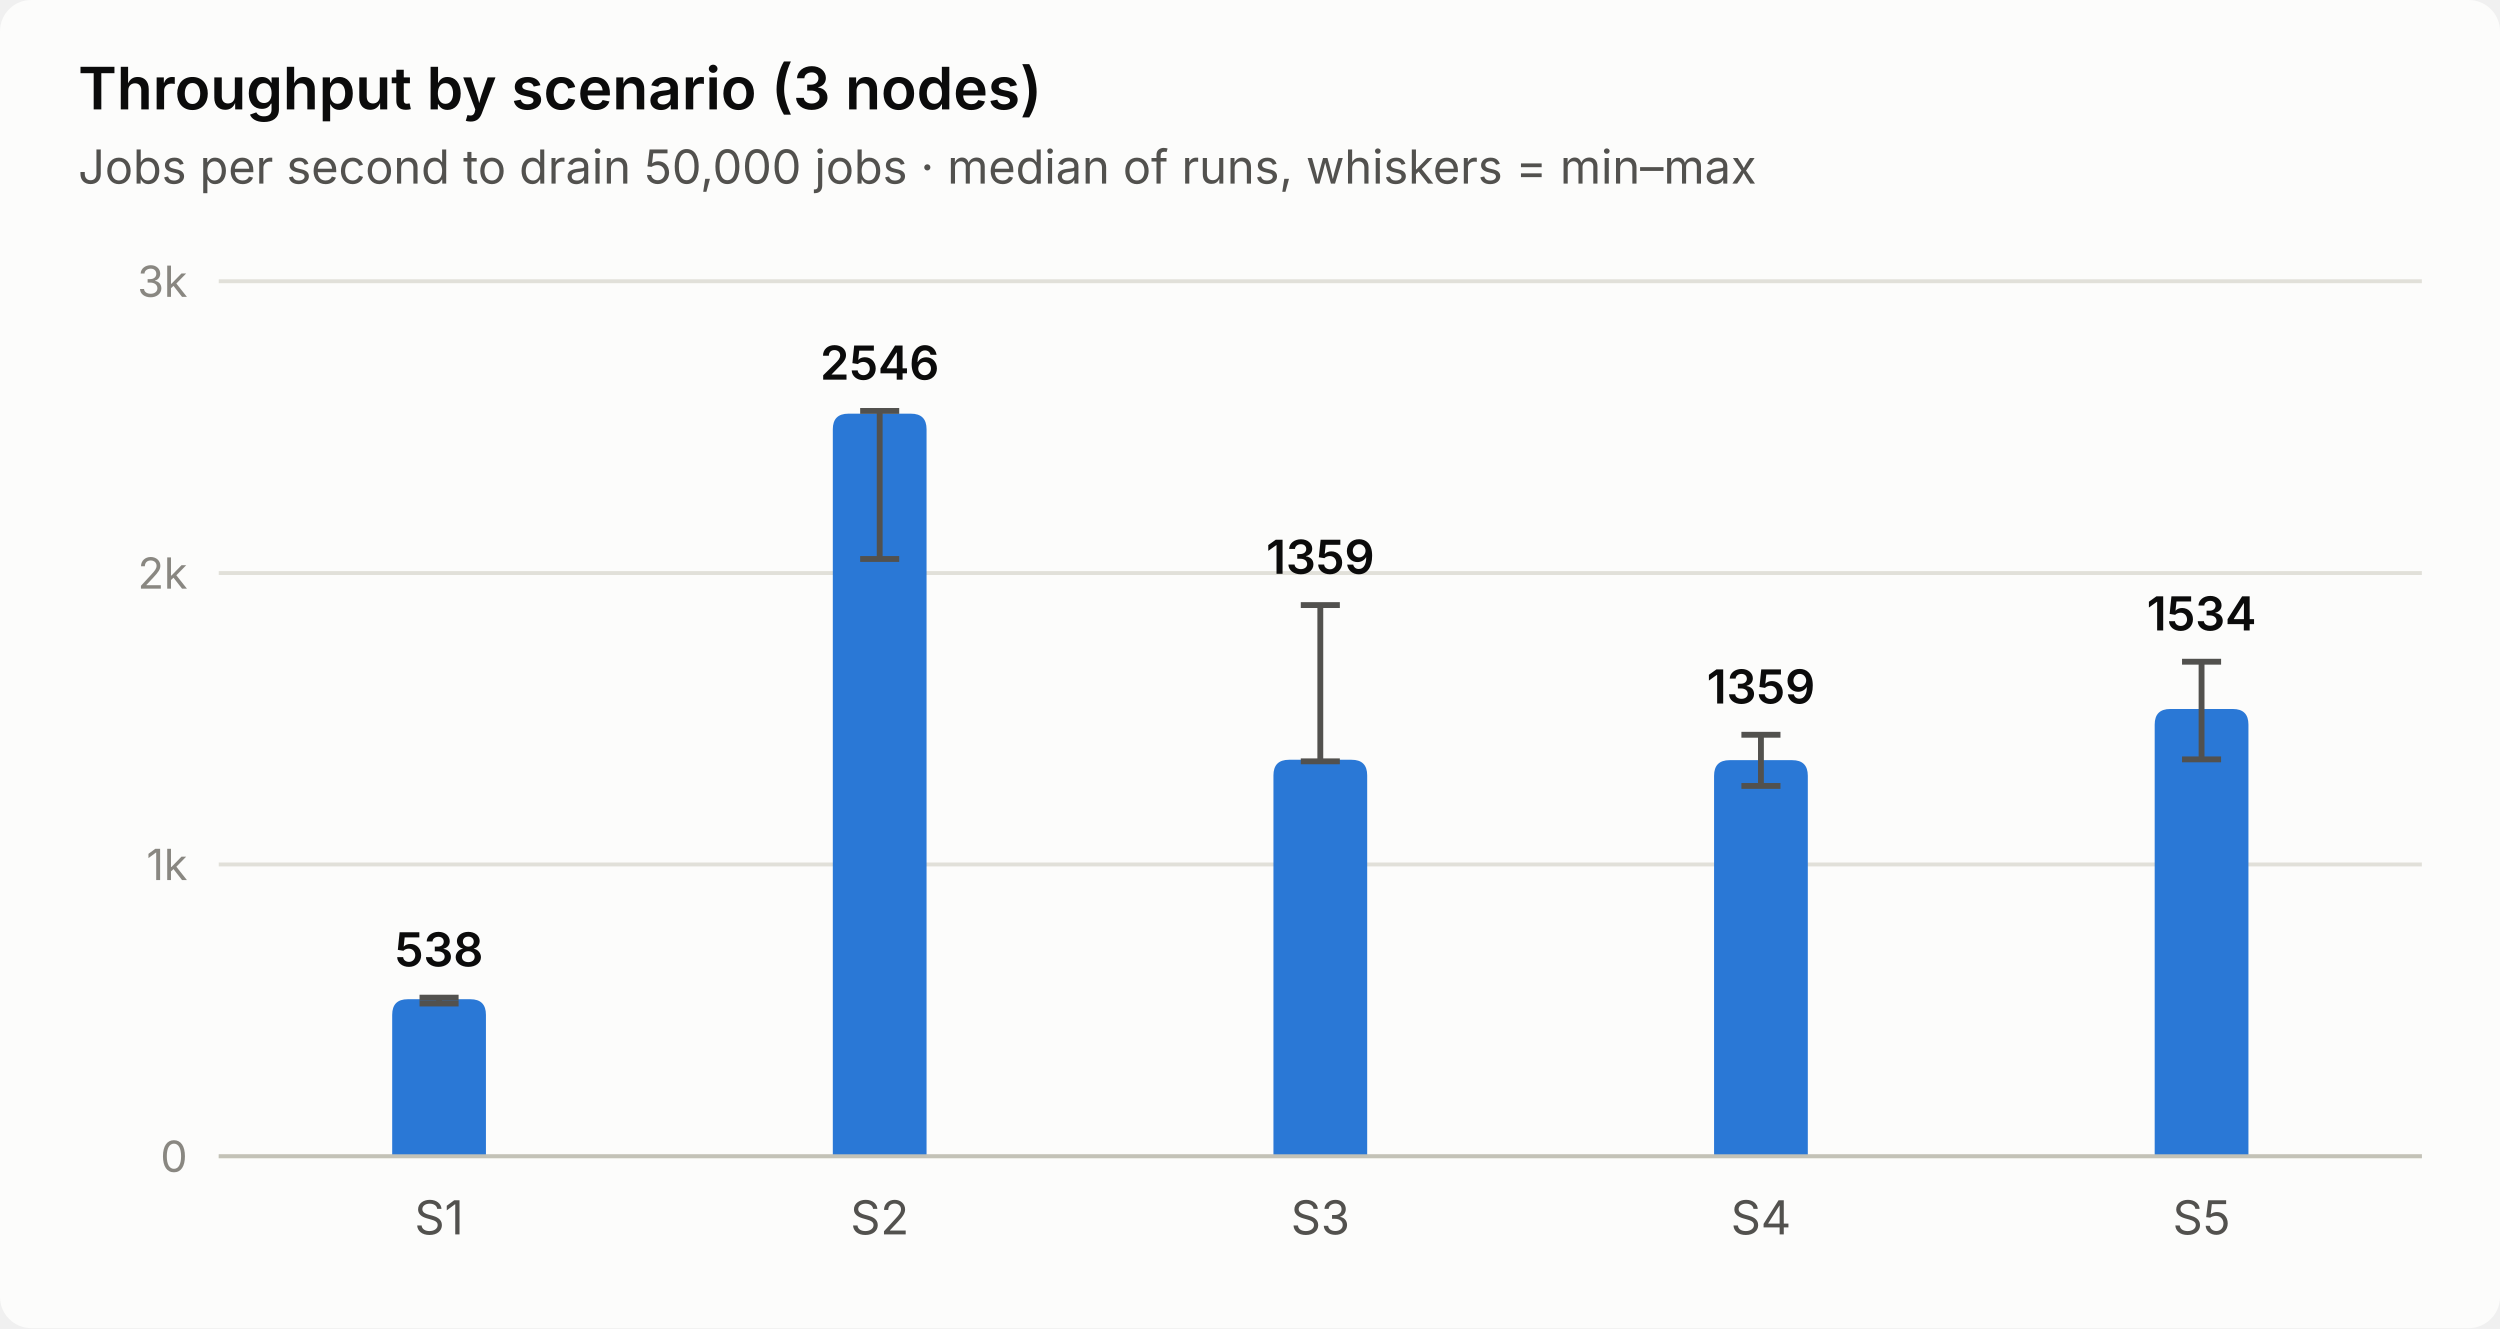
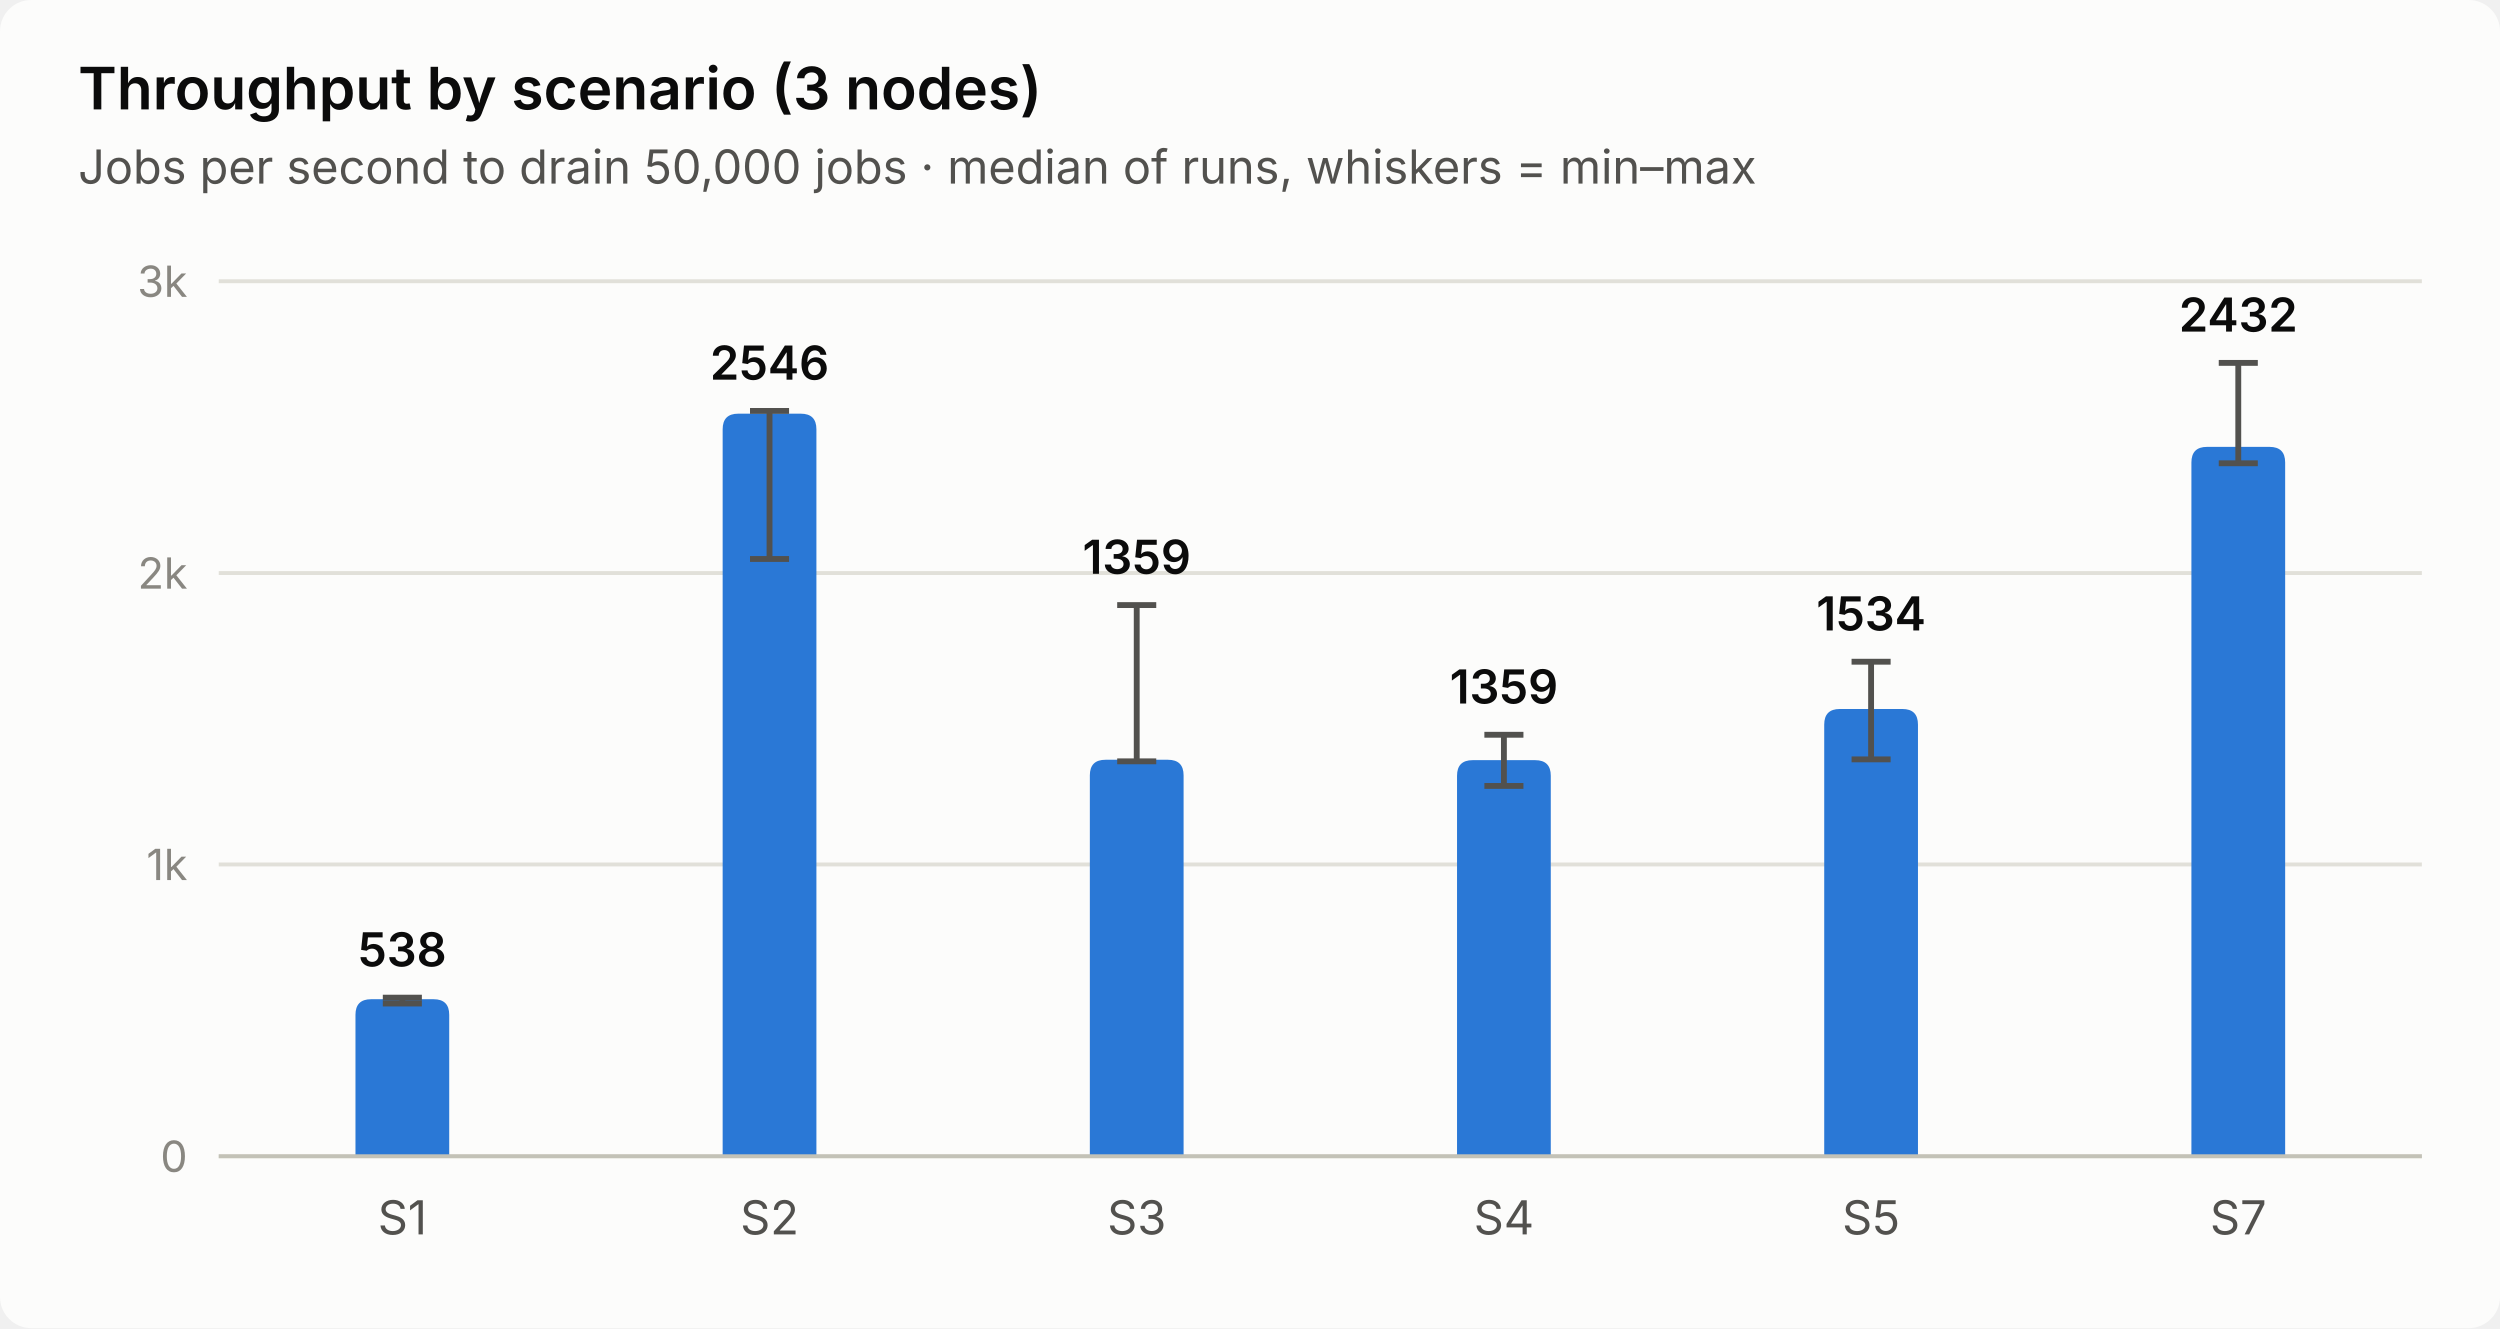
<svg xmlns="http://www.w3.org/2000/svg" width="640" height="340" viewBox="0 0 640 340" role="img" aria-label="Throughput by scenario (3 nodes)">
  <style>
  text { font-family: system-ui, -apple-system, "Segoe UI", sans-serif; font-size: 12px; }
  .title { font-size: 15px; font-weight: 600; }
  .tick { font-size: 11px; font-variant-numeric: tabular-nums; }
  .val { font-weight: 600; }
  .grid, .axis { stroke-width: 1; }
  .whisker { stroke-width: 1.5; }
  .bg{fill:#fcfcfb}
  text{fill:#52514e}
  .title,.val{fill:#0b0b0b}
  .tick{fill:#898781}
  .grid{stroke:#e1e0d9}
  .axis{stroke:#c3c2b7}
  .whisker{stroke:#52514e}
  .ring{stroke:#fcfcfb}
  .f1{fill:#2a78d6} .k1{stroke:#2a78d6}
  .f2{fill:#eb6834} .k2{stroke:#eb6834}
  .f3{fill:#1baf7a} .k3{stroke:#1baf7a}
  .f4{fill:#eda100} .k4{stroke:#eda100}
  .f5{fill:#e87ba4} .k5{stroke:#e87ba4}
+   .f6{fill:#008300} .k6{stroke:#008300}
  @media (prefers-color-scheme: dark) {
  .bg{fill:#1a1a19}
  text{fill:#c3c2b7}
  .title,.val{fill:#ffffff}
  .tick{fill:#898781}
  .grid{stroke:#2c2c2a}
  .axis{stroke:#383835}
  .whisker{stroke:#c3c2b7}
  .ring{stroke:#1a1a19}
  .f1{fill:#3987e5} .k1{stroke:#3987e5}
  .f2{fill:#d95926} .k2{stroke:#d95926}
  .f3{fill:#199e70} .k3{stroke:#199e70}
  .f4{fill:#c98500} .k4{stroke:#c98500}
  .f5{fill:#d55181} .k5{stroke:#d55181}
+   .f6{fill:#008300} .k6{stroke:#008300}
  }
</style>
  <rect class="bg" width="640" height="340" rx="8" />
  <text class="title" x="20" y="28">Throughput by scenario (3 nodes)</text>
  <text class="sub" x="20" y="47">Jobs per second to drain 50,000 jobs · median of runs, whiskers = min–max</text>
  <line class="grid" x1="56" x2="620" y1="296.0" y2="296.0" />
  <text class="tick" x="48" y="300.0" text-anchor="end">0</text>
  <line class="grid" x1="56" x2="620" y1="221.3" y2="221.3" />
  <text class="tick" x="48" y="225.3" text-anchor="end">1k</text>
  <line class="grid" x1="56" x2="620" y1="146.7" y2="146.7" />
  <text class="tick" x="48" y="150.7" text-anchor="end">2k</text>
  <line class="grid" x1="56" x2="620" y1="72.0" y2="72.0" />
  <text class="tick" x="48" y="76.0" text-anchor="end">3k</text>
-   <path d="M100.4,296.0 V259.8 Q100.4,255.8 104.4,255.8 H120.4 Q124.4,255.8 124.4,259.8 V296.0 Z" class="f1" />
-   <line class="whisker" x1="112.4" x2="112.4" y1="256.9" y2="255.4" />
-   <line class="whisker" x1="107.4" x2="117.4" y1="256.9" y2="256.9" />
-   <line class="whisker" x1="107.4" x2="117.4" y1="255.4" y2="255.4" />
-   <text class="val" x="112.4" y="247.4" text-anchor="middle">538</text>
-   <text x="112.4" y="316" text-anchor="middle">S1</text>
-   <path d="M213.2,296.0 V109.9 Q213.2,105.9 217.2,105.9 H233.2 Q237.2,105.9 237.2,109.9 V296.0 Z" class="f1" />
-   <line class="whisker" x1="225.2" x2="225.2" y1="143.1" y2="105.2" />
-   <line class="whisker" x1="220.2" x2="230.2" y1="143.1" y2="143.1" />
-   <line class="whisker" x1="220.2" x2="230.2" y1="105.2" y2="105.2" />
-   <text class="val" x="225.2" y="97.2" text-anchor="middle">2546</text>
-   <text x="225.2" y="316" text-anchor="middle">S2</text>
-   <path d="M326.0,296.0 V198.5 Q326.0,194.5 330.0,194.5 H346.0 Q350.0,194.5 350.0,198.5 V296.0 Z" class="f1" />
-   <line class="whisker" x1="338.0" x2="338.0" y1="194.9" y2="154.9" />
-   <line class="whisker" x1="333.0" x2="343.0" y1="194.9" y2="194.9" />
-   <line class="whisker" x1="333.0" x2="343.0" y1="154.9" y2="154.9" />
-   <text class="val" x="338.0" y="146.9" text-anchor="middle">1359</text>
-   <text x="338.0" y="316" text-anchor="middle">S3</text>
-   <path d="M438.8,296.0 V198.6 Q438.8,194.6 442.8,194.6 H458.8 Q462.8,194.6 462.8,198.6 V296.0 Z" class="f1" />
-   <line class="whisker" x1="450.8" x2="450.8" y1="201.2" y2="188.1" />
-   <line class="whisker" x1="445.8" x2="455.8" y1="201.2" y2="201.2" />
-   <line class="whisker" x1="445.8" x2="455.8" y1="188.1" y2="188.1" />
-   <text class="val" x="450.8" y="180.1" text-anchor="middle">1359</text>
-   <text x="450.8" y="316" text-anchor="middle">S4</text>
-   <path d="M551.6,296.0 V185.5 Q551.6,181.5 555.6,181.5 H571.6 Q575.6,181.5 575.6,185.5 V296.0 Z" class="f1" />
-   <line class="whisker" x1="563.6" x2="563.6" y1="194.4" y2="169.4" />
-   <line class="whisker" x1="558.6" x2="568.6" y1="194.4" y2="194.4" />
-   <line class="whisker" x1="558.6" x2="568.6" y1="169.4" y2="169.4" />
-   <text class="val" x="563.6" y="161.4" text-anchor="middle">1534</text>
-   <text x="563.6" y="316" text-anchor="middle">S5</text>
+   <path d="M91.0,296.0 V259.8 Q91.0,255.8 95.0,255.8 H111.0 Q115.0,255.8 115.0,259.8 V296.0 Z" class="f1" />
+   <line class="whisker" x1="103.0" x2="103.0" y1="256.9" y2="255.4" />
+   <line class="whisker" x1="98.0" x2="108.0" y1="256.9" y2="256.9" />
+   <line class="whisker" x1="98.0" x2="108.0" y1="255.4" y2="255.4" />
+   <text class="val" x="103.0" y="247.4" text-anchor="middle">538</text>
+   <text x="103.0" y="316" text-anchor="middle">S1</text>
+   <path d="M185.0,296.0 V109.9 Q185.0,105.9 189.0,105.9 H205.0 Q209.0,105.9 209.0,109.9 V296.0 Z" class="f1" />
+   <line class="whisker" x1="197.0" x2="197.0" y1="143.1" y2="105.2" />
+   <line class="whisker" x1="192.0" x2="202.0" y1="143.1" y2="143.1" />
+   <line class="whisker" x1="192.0" x2="202.0" y1="105.2" y2="105.2" />
+   <text class="val" x="197.0" y="97.2" text-anchor="middle">2546</text>
+   <text x="197.0" y="316" text-anchor="middle">S2</text>
+   <path d="M279.0,296.0 V198.5 Q279.0,194.5 283.0,194.5 H299.0 Q303.0,194.5 303.0,198.5 V296.0 Z" class="f1" />
+   <line class="whisker" x1="291.0" x2="291.0" y1="194.9" y2="154.9" />
+   <line class="whisker" x1="286.0" x2="296.0" y1="194.9" y2="194.9" />
+   <line class="whisker" x1="286.0" x2="296.0" y1="154.9" y2="154.9" />
+   <text class="val" x="291.0" y="146.9" text-anchor="middle">1359</text>
+   <text x="291.0" y="316" text-anchor="middle">S3</text>
+   <path d="M373.0,296.0 V198.6 Q373.0,194.6 377.0,194.6 H393.0 Q397.0,194.6 397.0,198.6 V296.0 Z" class="f1" />
+   <line class="whisker" x1="385.0" x2="385.0" y1="201.2" y2="188.1" />
+   <line class="whisker" x1="380.0" x2="390.0" y1="201.2" y2="201.2" />
+   <line class="whisker" x1="380.0" x2="390.0" y1="188.1" y2="188.1" />
+   <text class="val" x="385.0" y="180.1" text-anchor="middle">1359</text>
+   <text x="385.0" y="316" text-anchor="middle">S4</text>
+   <path d="M467.0,296.0 V185.5 Q467.0,181.5 471.0,181.5 H487.0 Q491.0,181.5 491.0,185.5 V296.0 Z" class="f1" />
+   <line class="whisker" x1="479.0" x2="479.0" y1="194.4" y2="169.4" />
+   <line class="whisker" x1="474.0" x2="484.0" y1="194.4" y2="194.4" />
+   <line class="whisker" x1="474.0" x2="484.0" y1="169.4" y2="169.4" />
+   <text class="val" x="479.0" y="161.4" text-anchor="middle">1534</text>
+   <text x="479.0" y="316" text-anchor="middle">S5</text>
+   <path d="M561.0,296.0 V118.4 Q561.0,114.4 565.0,114.4 H581.0 Q585.0,114.4 585.0,118.4 V296.0 Z" class="f1" />
+   <line class="whisker" x1="573.0" x2="573.0" y1="118.6" y2="92.9" />
+   <line class="whisker" x1="568.0" x2="578.0" y1="118.6" y2="118.6" />
+   <line class="whisker" x1="568.0" x2="578.0" y1="92.9" y2="92.9" />
+   <text class="val" x="573.0" y="84.9" text-anchor="middle">2432</text>
+   <text x="573.0" y="316" text-anchor="middle">S7</text>
  <line class="axis" x1="56" x2="620" y1="296.0" y2="296.0" />
</svg>
